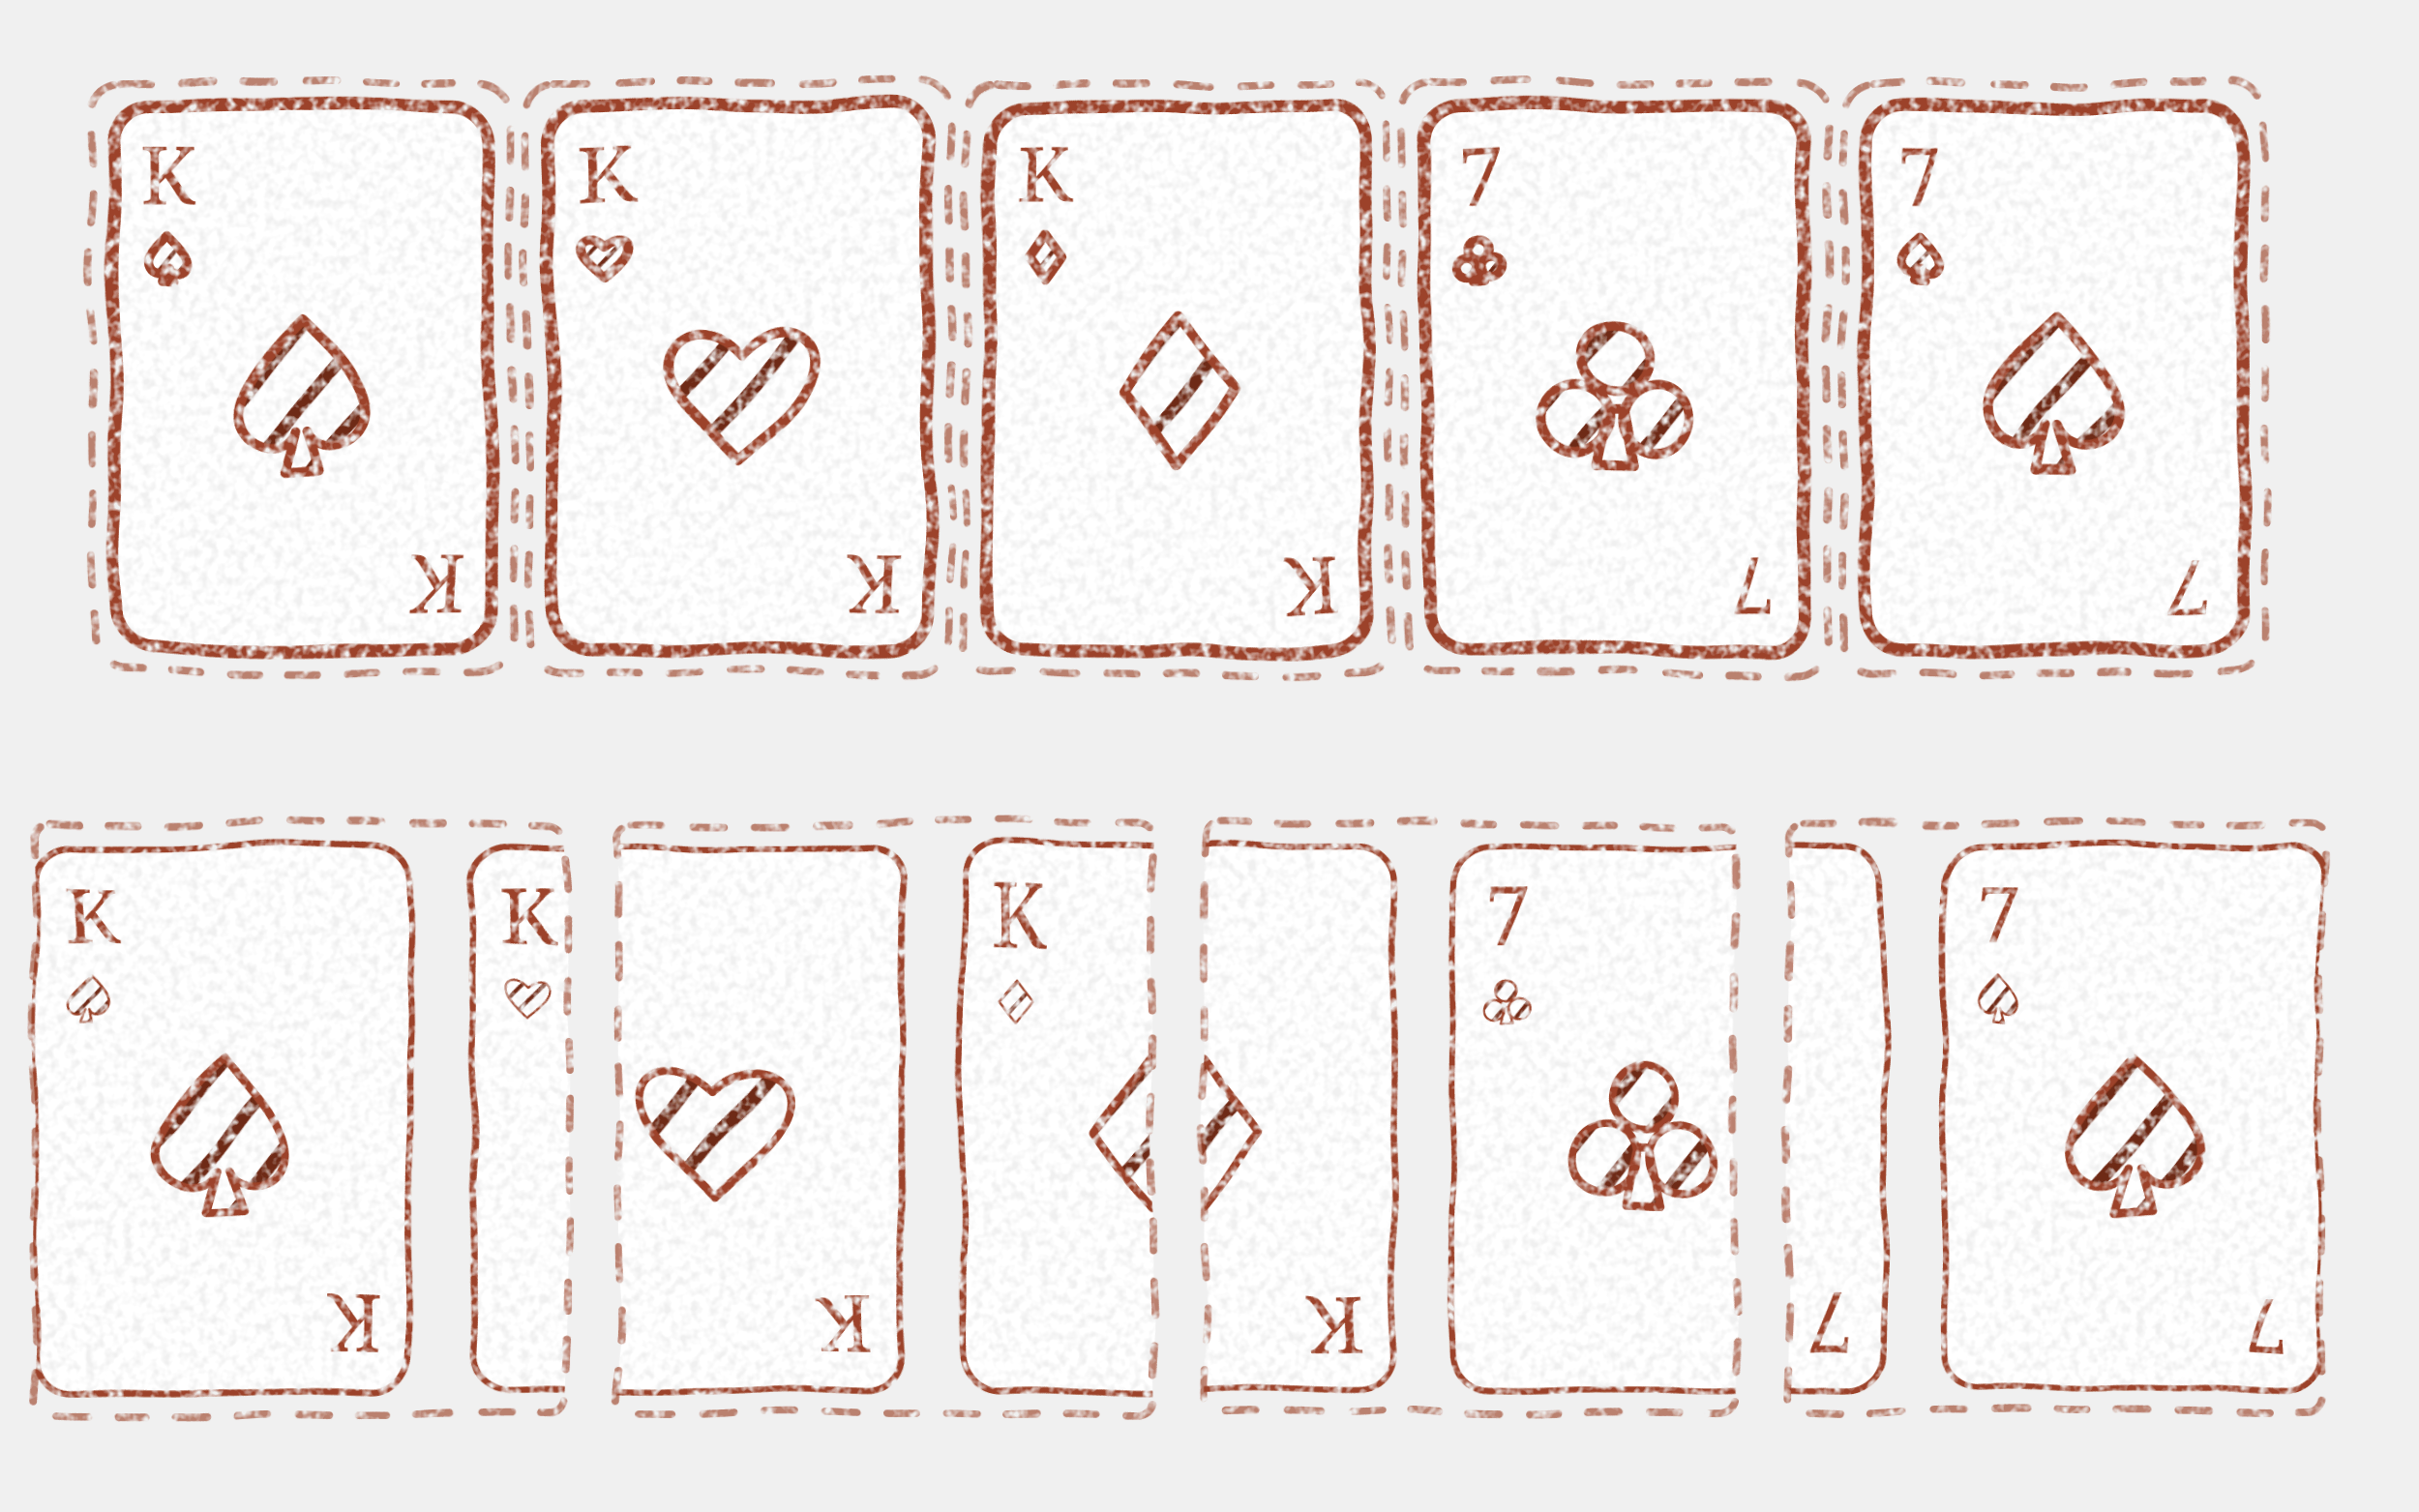
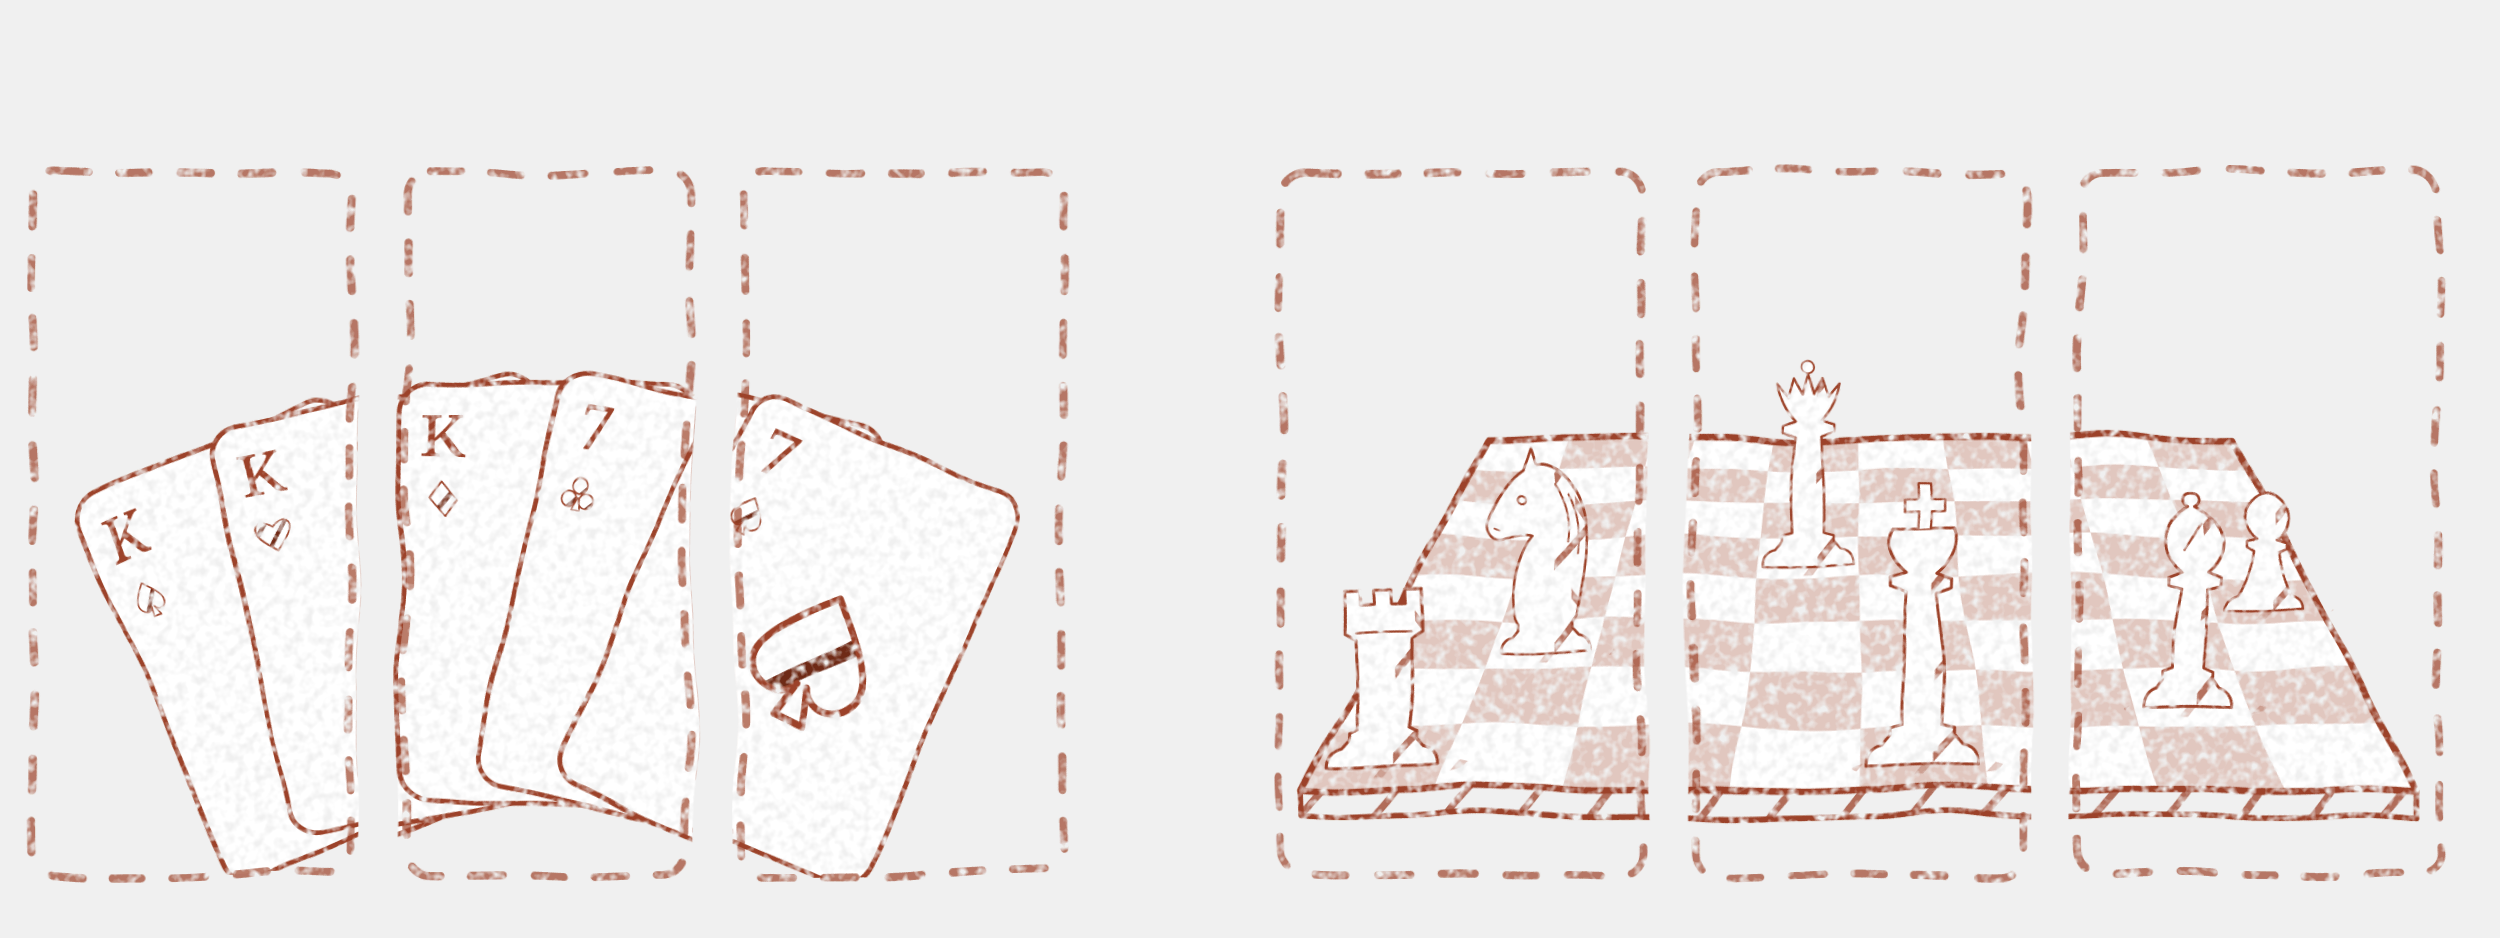
- <svg xmlns="http://www.w3.org/2000/svg" viewBox="0 0 320 200" role="img" aria-label="Sketch of a poker hand cut into chunks two ways: one card per piece, and in equal widths that cut through the cards">
+ <svg xmlns="http://www.w3.org/2000/svg" viewBox="0 0 320 120" role="img" aria-label="Sketch of a poker hand and a chessboard, each cut into three slices">
  <style>.ink path, .ink rect, .ink ellipse, .ink polygon, .ink circle { vector-effect: non-scaling-stroke; }</style>
  <defs>
    <filter id="crayon" x="-5%" y="-5%" width="110%" height="110%">
      <feTurbulence type="fractalNoise" baseFrequency="0.05" numOctaves="2" seed="4" result="wob" />
      <feDisplacementMap in="SourceGraphic" in2="wob" scale="2.2" xChannelSelector="R" yChannelSelector="G" result="moved" />
      <feTurbulence type="fractalNoise" baseFrequency="0.8" numOctaves="2" seed="9" result="grain" />
      <feColorMatrix in="grain" type="matrix" values="0 0 0 0 0  0 0 0 0 0  0 0 0 0 0  -3 0 0 0 2.3" result="tooth" />
      <feComposite in="moved" in2="tooth" operator="in" />
    </filter>
-     <pattern id="h-tight-48" width="4" height="4" patternUnits="userSpaceOnUse" patternTransform="rotate(40) scale(2.0833)">
+     <pattern id="h-tight-36" width="4" height="4" patternUnits="userSpaceOnUse" patternTransform="rotate(40) scale(2.7778)">
      <line x1="0" y1="0" x2="0" y2="4" stroke="#6e2a17" stroke-width="2.0" opacity="1.0" />
    </pattern>
-     <g id="row">
-       <g transform="translate(15.0 0) scale(0.48)">
-         <rect x="0" y="0" width="104" height="150" rx="10" fill="#fff" stroke-width="1.7" />
-         <text x="15" y="27" text-anchor="middle" font-family="Georgia, serif" font-size="22" fill="#9c4329" stroke="none">K</text>
-         <path d="M0 -12 C -9 -3, -13 2, -9 7 C -6 10, -2 9, -1 6 L -3 13 L 3 13 L 1 6 C 2 9, 6 10, 9 7 C 13 2, 9 -3, 0 -12 Z" transform="translate(15 42) scale(0.5)" fill="url(#h-tight-48)" stroke-width="1.2" />
-         <path d="M0 -12 C -9 -3, -13 2, -9 7 C -6 10, -2 9, -1 6 L -3 13 L 3 13 L 1 6 C 2 9, 6 10, 9 7 C 13 2, 9 -3, 0 -12 Z" transform="translate(52.0 79.0) scale(1.7)" fill="url(#h-tight-48)" stroke-width="1.3" />
-         <text x="89" y="138" text-anchor="middle" font-family="Georgia, serif" font-size="22" fill="#9c4329" stroke="none" transform="rotate(180 89 131)">K</text>
+     <g id="hand">
+       <g transform="translate(70 146) scale(0.36)">
+         <g transform="rotate(-24.0)">
+           <rect x="-52.0" y="-270" width="104" height="150" rx="10" fill="#fff" stroke-width="1.7" />
+           <text x="-37.0" y="-243" text-anchor="middle" font-family="Georgia, serif" font-size="22" fill="#9c4329" stroke="none">K</text>
+           <path d="M0 -12 C -9 -3, -13 2, -9 7 C -6 10, -2 9, -1 6 L -3 13 L 3 13 L 1 6 C 2 9, 6 10, 9 7 C 13 2, 9 -3, 0 -12 Z" transform="translate(-37.0 -228) scale(0.5)" fill="url(#h-tight-36)" stroke-width="1.2" />
+           <path d="M47.0 -262 L47.0 -128" stroke="#9c4329" stroke-width="3" opacity="0.18" />
+         </g>
+         <g transform="rotate(-12.0)">
+           <rect x="-52.0" y="-270" width="104" height="150" rx="10" fill="#fff" stroke-width="1.7" />
+           <text x="-37.0" y="-243" text-anchor="middle" font-family="Georgia, serif" font-size="22" fill="#9c4329" stroke="none">K</text>
+           <path d="M0 11 C -6 5, -12 0, -12 -5 C -12 -10, -6 -12, 0 -6 C 6 -12, 12 -10, 12 -5 C 12 0, 6 5, 0 11 Z" transform="translate(-37.0 -228) scale(0.5)" fill="url(#h-tight-36)" stroke-width="1.2" />
+           <path d="M47.0 -262 L47.0 -128" stroke="#9c4329" stroke-width="3" opacity="0.18" />
+         </g>
+         <g transform="rotate(0.0)">
+           <rect x="-52.0" y="-270" width="104" height="150" rx="10" fill="#fff" stroke-width="1.7" />
+           <text x="-37.0" y="-243" text-anchor="middle" font-family="Georgia, serif" font-size="22" fill="#9c4329" stroke="none">K</text>
+           <path d="M0 -12 L 9 0 L 0 12 L -9 0 Z" transform="translate(-37.0 -228) scale(0.5)" fill="url(#h-tight-36)" stroke-width="1.2" />
+           <path d="M47.0 -262 L47.0 -128" stroke="#9c4329" stroke-width="3" opacity="0.18" />
+         </g>
+         <g transform="rotate(12.0)">
+           <rect x="-52.0" y="-270" width="104" height="150" rx="10" fill="#fff" stroke-width="1.7" />
+           <text x="-37.0" y="-243" text-anchor="middle" font-family="Georgia, serif" font-size="22" fill="#9c4329" stroke="none">7</text>
+           <path d="M-1 3 L -3 12 L 3 12 L 1 3 Z M0 -11 a5.5 5.5 0 1 0 0.01 0 Z M-6.5 -1 a5.5 5.5 0 1 0 0.01 0 Z M6.5 -1 a5.5 5.5 0 1 0 0.01 0 Z" transform="translate(-37.0 -228) scale(0.5)" fill="url(#h-tight-36)" stroke-width="1.2" />
+           <path d="M47.0 -262 L47.0 -128" stroke="#9c4329" stroke-width="3" opacity="0.18" />
+         </g>
+         <g transform="rotate(24.0)">
+           <rect x="-52.0" y="-270" width="104" height="150" rx="10" fill="#fff" stroke-width="1.7" />
+           <text x="-37.0" y="-243" text-anchor="middle" font-family="Georgia, serif" font-size="22" fill="#9c4329" stroke="none">7</text>
+           <path d="M0 -12 C -9 -3, -13 2, -9 7 C -6 10, -2 9, -1 6 L -3 13 L 3 13 L 1 6 C 2 9, 6 10, 9 7 C 13 2, 9 -3, 0 -12 Z" transform="translate(-37.0 -228) scale(0.5)" fill="url(#h-tight-36)" stroke-width="1.2" />
+           <path d="M0 -12 C -9 -3, -13 2, -9 7 C -6 10, -2 9, -1 6 L -3 13 L 3 13 L 1 6 C 2 9, 6 10, 9 7 C 13 2, 9 -3, 0 -12 Z" transform="translate(4 -189.0) scale(1.9)" fill="url(#h-tight-36)" stroke-width="1.3" />
+         </g>
      </g>
-       <g transform="translate(72.92 0) scale(0.48)">
-         <rect x="0" y="0" width="104" height="150" rx="10" fill="#fff" stroke-width="1.7" />
-         <text x="15" y="27" text-anchor="middle" font-family="Georgia, serif" font-size="22" fill="#9c4329" stroke="none">K</text>
-         <path d="M0 11 C -6 5, -12 0, -12 -5 C -12 -10, -6 -12, 0 -6 C 6 -12, 12 -10, 12 -5 C 12 0, 6 5, 0 11 Z" transform="translate(15 42) scale(0.5)" fill="url(#h-tight-48)" stroke-width="1.2" />
-         <path d="M0 11 C -6 5, -12 0, -12 -5 C -12 -10, -6 -12, 0 -6 C 6 -12, 12 -10, 12 -5 C 12 0, 6 5, 0 11 Z" transform="translate(52.0 79.0) scale(1.7)" fill="url(#h-tight-48)" stroke-width="1.3" />
-         <text x="89" y="138" text-anchor="middle" font-family="Georgia, serif" font-size="22" fill="#9c4329" stroke="none" transform="rotate(180 89 131)">K</text>
-       </g>
-       <g transform="translate(130.84 0) scale(0.48)">
-         <rect x="0" y="0" width="104" height="150" rx="10" fill="#fff" stroke-width="1.7" />
-         <text x="15" y="27" text-anchor="middle" font-family="Georgia, serif" font-size="22" fill="#9c4329" stroke="none">K</text>
-         <path d="M0 -12 L 9 0 L 0 12 L -9 0 Z" transform="translate(15 42) scale(0.5)" fill="url(#h-tight-48)" stroke-width="1.2" />
-         <path d="M0 -12 L 9 0 L 0 12 L -9 0 Z" transform="translate(52.0 79.0) scale(1.7)" fill="url(#h-tight-48)" stroke-width="1.3" />
-         <text x="89" y="138" text-anchor="middle" font-family="Georgia, serif" font-size="22" fill="#9c4329" stroke="none" transform="rotate(180 89 131)">K</text>
-       </g>
-       <g transform="translate(188.76 0) scale(0.48)">
-         <rect x="0" y="0" width="104" height="150" rx="10" fill="#fff" stroke-width="1.7" />
-         <text x="15" y="27" text-anchor="middle" font-family="Georgia, serif" font-size="22" fill="#9c4329" stroke="none">7</text>
-         <path d="M-1 3 L -3 12 L 3 12 L 1 3 Z M0 -11 a5.5 5.5 0 1 0 0.01 0 Z M-6.5 -1 a5.5 5.5 0 1 0 0.01 0 Z M6.5 -1 a5.5 5.5 0 1 0 0.01 0 Z" transform="translate(15 42) scale(0.5)" fill="url(#h-tight-48)" stroke-width="1.2" />
-         <path d="M-1 3 L -3 12 L 3 12 L 1 3 Z M0 -11 a5.5 5.5 0 1 0 0.01 0 Z M-6.5 -1 a5.5 5.5 0 1 0 0.01 0 Z M6.5 -1 a5.5 5.5 0 1 0 0.01 0 Z" transform="translate(52.0 79.0) scale(1.7)" fill="url(#h-tight-48)" stroke-width="1.3" />
-         <text x="89" y="138" text-anchor="middle" font-family="Georgia, serif" font-size="22" fill="#9c4329" stroke="none" transform="rotate(180 89 131)">7</text>
-       </g>
-       <g transform="translate(246.68 0) scale(0.48)">
-         <rect x="0" y="0" width="104" height="150" rx="10" fill="#fff" stroke-width="1.7" />
-         <text x="15" y="27" text-anchor="middle" font-family="Georgia, serif" font-size="22" fill="#9c4329" stroke="none">7</text>
-         <path d="M0 -12 C -9 -3, -13 2, -9 7 C -6 10, -2 9, -1 6 L -3 13 L 3 13 L 1 6 C 2 9, 6 10, 9 7 C 13 2, 9 -3, 0 -12 Z" transform="translate(15 42) scale(0.5)" fill="url(#h-tight-48)" stroke-width="1.2" />
-         <path d="M0 -12 C -9 -3, -13 2, -9 7 C -6 10, -2 9, -1 6 L -3 13 L 3 13 L 1 6 C 2 9, 6 10, 9 7 C 13 2, 9 -3, 0 -12 Z" transform="translate(52.0 79.0) scale(1.7)" fill="url(#h-tight-48)" stroke-width="1.3" />
-         <text x="89" y="138" text-anchor="middle" font-family="Georgia, serif" font-size="22" fill="#9c4329" stroke="none" transform="rotate(180 89 131)">7</text>
+     </g>
+     <pattern id="h-light-56" width="7" height="7" patternUnits="userSpaceOnUse" patternTransform="rotate(40) scale(1.7857)">
+       <line x1="0" y1="0" x2="0" y2="7" stroke="#9c4329" stroke-width="1.8" opacity="0.75" />
+     </pattern>
+     <pattern id="h-light-18" width="7" height="7" patternUnits="userSpaceOnUse" patternTransform="rotate(40) scale(5.5963)">
+       <line x1="0" y1="0" x2="0" y2="7" stroke="#9c4329" stroke-width="1.8" opacity="0.75" />
+     </pattern>
+     <pattern id="h-cross-18" width="7" height="7" patternUnits="userSpaceOnUse" patternTransform="rotate(-35) scale(5.5963)">
+       <line x1="0" y1="0" x2="0" y2="7" stroke="#9c4329" stroke-width="1.6" opacity="0.6" />
+     </pattern>
+     <pattern id="h-light-19" width="7" height="7" patternUnits="userSpaceOnUse" patternTransform="rotate(40) scale(5.3009)">
+       <line x1="0" y1="0" x2="0" y2="7" stroke="#9c4329" stroke-width="1.8" opacity="0.75" />
+     </pattern>
+     <pattern id="h-cross-19" width="7" height="7" patternUnits="userSpaceOnUse" patternTransform="rotate(-35) scale(5.3009)">
+       <line x1="0" y1="0" x2="0" y2="7" stroke="#9c4329" stroke-width="1.6" opacity="0.6" />
+     </pattern>
+     <pattern id="h-light-20" width="7" height="7" patternUnits="userSpaceOnUse" patternTransform="rotate(40) scale(5.0056)">
+       <line x1="0" y1="0" x2="0" y2="7" stroke="#9c4329" stroke-width="1.8" opacity="0.75" />
+     </pattern>
+     <pattern id="h-cross-20" width="7" height="7" patternUnits="userSpaceOnUse" patternTransform="rotate(-35) scale(5.0056)">
+       <line x1="0" y1="0" x2="0" y2="7" stroke="#9c4329" stroke-width="1.6" opacity="0.6" />
+     </pattern>
+     <pattern id="h-light-21" width="7" height="7" patternUnits="userSpaceOnUse" patternTransform="rotate(40) scale(4.7104)">
+       <line x1="0" y1="0" x2="0" y2="7" stroke="#9c4329" stroke-width="1.8" opacity="0.75" />
+     </pattern>
+     <pattern id="h-cross-21" width="7" height="7" patternUnits="userSpaceOnUse" patternTransform="rotate(-35) scale(4.7104)">
+       <line x1="0" y1="0" x2="0" y2="7" stroke="#9c4329" stroke-width="1.6" opacity="0.6" />
+     </pattern>
+     <pattern id="h-light-23" width="7" height="7" patternUnits="userSpaceOnUse" patternTransform="rotate(40) scale(4.4153)">
+       <line x1="0" y1="0" x2="0" y2="7" stroke="#9c4329" stroke-width="1.8" opacity="0.75" />
+     </pattern>
+     <pattern id="h-cross-23" width="7" height="7" patternUnits="userSpaceOnUse" patternTransform="rotate(-35) scale(4.4153)">
+       <line x1="0" y1="0" x2="0" y2="7" stroke="#9c4329" stroke-width="1.6" opacity="0.6" />
+     </pattern>
+     <g id="chess">
+       <g transform="translate(238 101) scale(0.56)">
+         <path d="M-118 0 L-118 6 L118 6 L118 0" fill="url(#h-light-56)" stroke-width="1.3" />
+         <path d="M-118 0 L118 0 L76 -80 L-76 -80 Z" fill="#fff" stroke-width="1.5" />
+         <path d="M-118.0 -0.0 L-88.5 -0.0 L-82.8 -14.5 L-110.4 -14.5 Z M-59.0 -0.0 L-29.5 -0.0 L-27.6 -14.5 L-55.2 -14.5 Z M0.0 -0.0 L29.5 -0.0 L27.6 -14.5 L0.0 -14.5 Z M59.0 -0.0 L88.5 -0.0 L82.8 -14.5 L55.2 -14.5 Z M-82.8 -14.5 L-55.2 -14.5 L-51.8 -27.3 L-77.8 -27.3 Z M-27.6 -14.5 L0.0 -14.5 L0.0 -27.3 L-25.9 -27.3 Z M27.6 -14.5 L55.2 -14.5 L51.8 -27.3 L25.9 -27.3 Z M82.8 -14.5 L110.4 -14.5 L103.7 -27.3 L77.8 -27.3 Z M-103.7 -27.3 L-77.8 -27.3 L-73.3 -38.5 L-97.8 -38.5 Z M-51.8 -27.3 L-25.9 -27.3 L-24.4 -38.5 L-48.9 -38.5 Z M0.0 -27.3 L25.9 -27.3 L24.4 -38.5 L0.0 -38.5 Z M51.8 -27.3 L77.8 -27.3 L73.3 -38.5 L48.9 -38.5 Z M-73.3 -38.5 L-48.9 -38.5 L-46.2 -48.6 L-69.4 -48.6 Z M-24.4 -38.5 L0.0 -38.5 L0.0 -48.6 L-23.1 -48.6 Z M24.4 -38.5 L48.9 -38.5 L46.2 -48.6 L23.1 -48.6 Z M73.3 -38.5 L97.8 -38.5 L92.5 -48.6 L69.4 -48.6 Z M-92.5 -48.6 L-69.4 -48.6 L-65.8 -57.7 L-87.7 -57.7 Z M-46.2 -48.6 L-23.1 -48.6 L-21.9 -57.7 L-43.9 -57.7 Z M0.0 -48.6 L23.1 -48.6 L21.9 -57.7 L0.0 -57.7 Z M46.2 -48.6 L69.4 -48.6 L65.8 -57.7 L43.9 -57.7 Z M-65.8 -57.7 L-43.9 -57.7 L-41.7 -65.8 L-62.6 -65.8 Z M-21.9 -57.7 L0.0 -57.7 L0.0 -65.8 L-20.9 -65.8 Z M21.9 -57.7 L43.9 -57.7 L41.7 -65.8 L20.9 -65.8 Z M65.8 -57.7 L87.7 -57.7 L83.4 -65.8 L62.6 -65.8 Z M-83.4 -65.8 L-62.6 -65.8 L-59.7 -73.2 L-79.5 -73.2 Z M-41.7 -65.8 L-20.9 -65.8 L-19.9 -73.2 L-39.8 -73.2 Z M0.0 -65.8 L20.9 -65.8 L19.9 -73.2 L0.0 -73.2 Z M41.7 -65.8 L62.6 -65.8 L59.7 -73.2 L39.8 -73.2 Z M-59.7 -73.2 L-39.8 -73.2 L-38.0 -80.0 L-57.0 -80.0 Z M-19.9 -73.2 L0.0 -73.2 L0.0 -80.0 L-19.0 -80.0 Z M19.9 -73.2 L39.8 -73.2 L38.0 -80.0 L19.0 -80.0 Z M59.7 -73.2 L79.5 -73.2 L76.0 -80.0 L57.0 -80.0 Z" stroke="none" fill="#9c4329" fill-opacity="0.3" />
+         <g transform="translate(-11.3 -51.2) scale(0.319)">
+           <clipPath id="clip4">
+             <path d="M -32 0 L 32 0 C 32 -8, 28 -11, 23 -12 L 18 -18 L 18 -22 L 11 -24 C 12 -55, 10 -80, 9 -94 L 18 -97 L 18 -102 L 9 -105 C 16 -112, 20 -120, 22 -130 L 14 -121 L 10 -134 L 4 -123 L 0 -137 L -4 -123 L -10 -134 L -14 -121 L -22 -130 C -20 -120, -16 -112, -9 -105 L -18 -102 L -18 -97 L -9 -94 C -10 -80, -12 -55, -11 -24 L -18 -22 L -18 -18 L -23 -12 C -28 -11, -32 -8, -32 0 Z" />
+           </clipPath>
+           <ellipse cx="4" cy="1" rx="44" ry="5" fill="url(#h-light-18)" stroke="none" opacity="0.4" />
+           <path d="M -32 0 L 32 0 C 32 -8, 28 -11, 23 -12 L 18 -18 L 18 -22 L 11 -24 C 12 -55, 10 -80, 9 -94 L 18 -97 L 18 -102 L 9 -105 C 16 -112, 20 -120, 22 -130 L 14 -121 L 10 -134 L 4 -123 L 0 -137 L -4 -123 L -10 -134 L -14 -121 L -22 -130 C -20 -120, -16 -112, -9 -105 L -18 -102 L -18 -97 L -9 -94 C -10 -80, -12 -55, -11 -24 L -18 -22 L -18 -18 L -23 -12 C -28 -11, -32 -8, -32 0 Z" fill="#fff" stroke="none" />
+           <rect x="6" y="-170" width="40" height="175" fill="url(#h-light-18)" clip-path="url(#clip4)" stroke="none" />
+           <rect x="18" y="-170" width="30" height="175" fill="url(#h-cross-18)" clip-path="url(#clip4)" stroke="none" />
+           <path d="M -32 0 L 32 0 C 32 -8, 28 -11, 23 -12 L 18 -18 L 18 -22 L 11 -24 C 12 -55, 10 -80, 9 -94 L 18 -97 L 18 -102 L 9 -105 C 16 -112, 20 -120, 22 -130 L 14 -121 L 10 -134 L 4 -123 L 0 -137 L -4 -123 L -10 -134 L -14 -121 L -22 -130 C -20 -120, -16 -112, -9 -105 L -18 -102 L -18 -97 L -9 -94 C -10 -80, -12 -55, -11 -24 L -18 -22 L -18 -18 L -23 -12 C -28 -11, -32 -8, -32 0 Z" stroke-width="1.7" />
+           <path d="M 0 -137 m -4.5 -5 a 4.5 4.5 0 1 0 9 0 a 4.5 4.5 0 1 0 -9 0" stroke-width="1.3" fill="#fff" />
+         </g>
+         <g transform="translate(83.2 -41.6) scale(0.337)">
+           <clipPath id="clip5">
+             <path d="M -26 0 L 26 0 C 26 -6, 22 -9, 18 -10 C 14 -18, 10 -30, 9 -40 L 14 -42 L 14 -46 L 7 -48 C 14 -52, 16 -60, 14 -66 C 11 -74, 4 -78, 0 -78 C -4 -78, -11 -74, -14 -66 C -16 -60, -14 -52, -7 -48 L -14 -46 L -14 -42 L -9 -40 C -10 -30, -14 -18, -18 -10 C -22 -9, -26 -6, -26 0 Z" />
+           </clipPath>
+           <ellipse cx="4" cy="1" rx="44" ry="5" fill="url(#h-light-19)" stroke="none" opacity="0.4" />
+           <path d="M -26 0 L 26 0 C 26 -6, 22 -9, 18 -10 C 14 -18, 10 -30, 9 -40 L 14 -42 L 14 -46 L 7 -48 C 14 -52, 16 -60, 14 -66 C 11 -74, 4 -78, 0 -78 C -4 -78, -11 -74, -14 -66 C -16 -60, -14 -52, -7 -48 L -14 -46 L -14 -42 L -9 -40 C -10 -30, -14 -18, -18 -10 C -22 -9, -26 -6, -26 0 Z" fill="#fff" stroke="none" />
+           <rect x="6" y="-170" width="40" height="175" fill="url(#h-light-19)" clip-path="url(#clip5)" stroke="none" />
+           <rect x="18" y="-170" width="30" height="175" fill="url(#h-cross-19)" clip-path="url(#clip5)" stroke="none" />
+           <path d="M -26 0 L 26 0 C 26 -6, 22 -9, 18 -10 C 14 -18, 10 -30, 9 -40 L 14 -42 L 14 -46 L 7 -48 C 14 -52, 16 -60, 14 -66 C 11 -74, 4 -78, 0 -78 C -4 -78, -11 -74, -14 -66 C -16 -60, -14 -52, -7 -48 L -14 -46 L -14 -42 L -9 -40 C -10 -30, -14 -18, -18 -10 C -22 -9, -26 -6, -26 0 Z" stroke-width="1.7" />
+         </g>
+         <g transform="translate(-63.0 -30.9) scale(0.357)">
+           <clipPath id="clip6">
+             <path d="M -30 0 L 30 0 C 30 -7, 26 -10, 22 -11 L 18 -16 L 18 -20 L 21 -24 C 27 -50, 30 -80, 22 -100 C 16 -114, 5 -123, -5 -122 L -8 -132 L -13 -119 C -23 -113, -32 -99, -37 -87 C -40 -80, -35 -73, -28 -75 C -22 -77, -15 -80, -9 -78 C -17 -66, -23 -46, -20 -24 L -18 -20 L -18 -16 L -22 -11 C -26 -10, -30 -7, -30 0 Z" />
+           </clipPath>
+           <ellipse cx="4" cy="1" rx="44" ry="5" fill="url(#h-light-20)" stroke="none" opacity="0.4" />
+           <path d="M -30 0 L 30 0 C 30 -7, 26 -10, 22 -11 L 18 -16 L 18 -20 L 21 -24 C 27 -50, 30 -80, 22 -100 C 16 -114, 5 -123, -5 -122 L -8 -132 L -13 -119 C -23 -113, -32 -99, -37 -87 C -40 -80, -35 -73, -28 -75 C -22 -77, -15 -80, -9 -78 C -17 -66, -23 -46, -20 -24 L -18 -20 L -18 -16 L -22 -11 C -26 -10, -30 -7, -30 0 Z" fill="#fff" stroke="none" />
+           <rect x="6" y="-170" width="40" height="175" fill="url(#h-light-20)" clip-path="url(#clip6)" stroke="none" />
+           <rect x="18" y="-170" width="30" height="175" fill="url(#h-cross-20)" clip-path="url(#clip6)" stroke="none" />
+           <path d="M -30 0 L 30 0 C 30 -7, 26 -10, 22 -11 L 18 -16 L 18 -20 L 21 -24 C 27 -50, 30 -80, 22 -100 C 16 -114, 5 -123, -5 -122 L -8 -132 L -13 -119 C -23 -113, -32 -99, -37 -87 C -40 -80, -35 -73, -28 -75 C -22 -77, -15 -80, -9 -78 C -17 -66, -23 -46, -20 -24 L -18 -20 L -18 -16 L -22 -11 C -26 -10, -30 -7, -30 0 Z" stroke-width="1.7" />
+           <path d="M 14 -104 C 20 -92, 22 -80, 21 -66 M 6 -110 C 13 -98, 15 -86, 14 -74 M -15 -101 m -2.5 0 a 2.5 2.5 0 1 0 5 0 a 2.5 2.5 0 1 0 -5 0 M -33 -82 l 3 1" stroke-width="1.3" fill="none" />
+         </g>
+         <g transform="translate(66.9 -18.9) scale(0.379)">
+           <clipPath id="clip7">
+             <path d="M -28 0 L 28 0 C 28 -7, 24 -10, 20 -11 L 16 -16 L 16 -20 L 10 -22 C 11 -45, 9 -62, 8 -72 L 16 -74 L 16 -79 L 8 -82 C 18 -90, 20 -102, 12 -112 C 8 -116, 4 -119, 2 -120 C 6 -122, 6 -128, 0 -128 C -6 -128, -6 -122, -2 -120 C -4 -119, -8 -116, -12 -112 C -20 -102, -18 -90, -8 -82 L -16 -79 L -16 -74 L -8 -72 C -9 -62, -11 -45, -10 -22 L -16 -20 L -16 -16 L -20 -11 C -24 -10, -28 -7, -28 0 Z" />
+           </clipPath>
+           <ellipse cx="4" cy="1" rx="44" ry="5" fill="url(#h-light-21)" stroke="none" opacity="0.4" />
+           <path d="M -28 0 L 28 0 C 28 -7, 24 -10, 20 -11 L 16 -16 L 16 -20 L 10 -22 C 11 -45, 9 -62, 8 -72 L 16 -74 L 16 -79 L 8 -82 C 18 -90, 20 -102, 12 -112 C 8 -116, 4 -119, 2 -120 C 6 -122, 6 -128, 0 -128 C -6 -128, -6 -122, -2 -120 C -4 -119, -8 -116, -12 -112 C -20 -102, -18 -90, -8 -82 L -16 -79 L -16 -74 L -8 -72 C -9 -62, -11 -45, -10 -22 L -16 -20 L -16 -16 L -20 -11 C -24 -10, -28 -7, -28 0 Z" fill="#fff" stroke="none" />
+           <rect x="6" y="-170" width="40" height="175" fill="url(#h-light-21)" clip-path="url(#clip7)" stroke="none" />
+           <rect x="18" y="-170" width="30" height="175" fill="url(#h-cross-21)" clip-path="url(#clip7)" stroke="none" />
+           <path d="M -28 0 L 28 0 C 28 -7, 24 -10, 20 -11 L 16 -16 L 16 -20 L 10 -22 C 11 -45, 9 -62, 8 -72 L 16 -74 L 16 -79 L 8 -82 C 18 -90, 20 -102, 12 -112 C 8 -116, 4 -119, 2 -120 C 6 -122, 6 -128, 0 -128 C -6 -128, -6 -122, -2 -120 C -4 -119, -8 -116, -12 -112 C -20 -102, -18 -90, -8 -82 L -16 -79 L -16 -74 L -8 -72 C -9 -62, -11 -45, -10 -22 L -16 -20 L -16 -16 L -20 -11 C -24 -10, -28 -7, -28 0 Z" stroke-width="1.7" />
+           <path d="M 5 -110 L -6 -95" stroke-width="1.3" fill="none" />
+         </g>
+         <g transform="translate(-99.9 -5.3) scale(0.404)">
+           <clipPath id="clip8">
+             <path d="M -30 0 L 30 0 C 30 -7, 26 -10, 22 -11 L 18 -16 L 18 -20 L 14 -22 L 16 -72 L 22 -76 L 22 -100 L 13 -100 L 13 -92 L 5 -92 L 5 -100 L -5 -100 L -5 -92 L -13 -92 L -13 -100 L -22 -100 L -22 -76 L -16 -72 L -14 -22 L -18 -20 L -18 -16 L -22 -11 C -26 -10, -30 -7, -30 0 Z" />
+           </clipPath>
+           <ellipse cx="4" cy="1" rx="44" ry="5" fill="url(#h-light-23)" stroke="none" opacity="0.4" />
+           <path d="M -30 0 L 30 0 C 30 -7, 26 -10, 22 -11 L 18 -16 L 18 -20 L 14 -22 L 16 -72 L 22 -76 L 22 -100 L 13 -100 L 13 -92 L 5 -92 L 5 -100 L -5 -100 L -5 -92 L -13 -92 L -13 -100 L -22 -100 L -22 -76 L -16 -72 L -14 -22 L -18 -20 L -18 -16 L -22 -11 C -26 -10, -30 -7, -30 0 Z" fill="#fff" stroke="none" />
+           <rect x="6" y="-170" width="40" height="175" fill="url(#h-light-23)" clip-path="url(#clip8)" stroke="none" />
+           <rect x="18" y="-170" width="30" height="175" fill="url(#h-cross-23)" clip-path="url(#clip8)" stroke="none" />
+           <path d="M -30 0 L 30 0 C 30 -7, 26 -10, 22 -11 L 18 -16 L 18 -20 L 14 -22 L 16 -72 L 22 -76 L 22 -100 L 13 -100 L 13 -92 L 5 -92 L 5 -100 L -5 -100 L -5 -92 L -13 -92 L -13 -100 L -22 -100 L -22 -76 L -16 -72 L -14 -22 L -18 -20 L -18 -16 L -22 -11 C -26 -10, -30 -7, -30 0 Z" stroke-width="1.7" />
+           <path d="M -16 -76 L 16 -76" stroke-width="1.3" fill="none" />
+         </g>
+         <g transform="translate(14.3 -5.3) scale(0.404)">
+           <clipPath id="clip9">
+             <path d="M -32 0 L 32 0 C 32 -8, 28 -11, 23 -12 L 18 -18 L 18 -22 L 11 -24 C 12 -55, 10 -82, 9 -98 L 18 -101 L 18 -106 L 9 -109 C 18 -116, 21 -126, 17 -134 L -17 -134 C -21 -126, -18 -116, -9 -109 L -18 -106 L -18 -101 L -9 -98 C -10 -82, -12 -55, -11 -24 L -18 -22 L -18 -18 L -23 -12 C -28 -11, -32 -8, -32 0 Z" />
+           </clipPath>
+           <ellipse cx="4" cy="1" rx="44" ry="5" fill="url(#h-light-23)" stroke="none" opacity="0.4" />
+           <path d="M -32 0 L 32 0 C 32 -8, 28 -11, 23 -12 L 18 -18 L 18 -22 L 11 -24 C 12 -55, 10 -82, 9 -98 L 18 -101 L 18 -106 L 9 -109 C 18 -116, 21 -126, 17 -134 L -17 -134 C -21 -126, -18 -116, -9 -109 L -18 -106 L -18 -101 L -9 -98 C -10 -82, -12 -55, -11 -24 L -18 -22 L -18 -18 L -23 -12 C -28 -11, -32 -8, -32 0 Z" fill="#fff" stroke="none" />
+           <rect x="6" y="-170" width="40" height="175" fill="url(#h-light-23)" clip-path="url(#clip9)" stroke="none" />
+           <rect x="18" y="-170" width="30" height="175" fill="url(#h-cross-23)" clip-path="url(#clip9)" stroke="none" />
+           <path d="M -32 0 L 32 0 C 32 -8, 28 -11, 23 -12 L 18 -18 L 18 -22 L 11 -24 C 12 -55, 10 -82, 9 -98 L 18 -101 L 18 -106 L 9 -109 C 18 -116, 21 -126, 17 -134 L -17 -134 C -21 -126, -18 -116, -9 -109 L -18 -106 L -18 -101 L -9 -98 C -10 -82, -12 -55, -11 -24 L -18 -22 L -18 -18 L -23 -12 C -28 -11, -32 -8, -32 0 Z" stroke-width="1.7" />
+           <path d="M -3.5 -134 L -3.5 -144 L -11 -144 L -11 -151 L -3.5 -151 L -3.5 -160 L 3.5 -160 L 3.5 -151 L 11 -151 L 11 -144 L 3.5 -144 L 3.5 -134" stroke-width="1.3" fill="#fff" />
+         </g>
      </g>
    </g>
  </defs>
  <g class="ink" filter="url(#crayon)" fill="none" stroke="#9c4329" stroke-linecap="round" stroke-linejoin="round">
-     <g transform="translate(15.0 14) scale(0.48)">
-       <rect x="0" y="0" width="104" height="150" rx="10" fill="#fff" stroke-width="1.7" />
-       <text x="15" y="27" text-anchor="middle" font-family="Georgia, serif" font-size="22" fill="#9c4329" stroke="none">K</text>
-       <path d="M0 -12 C -9 -3, -13 2, -9 7 C -6 10, -2 9, -1 6 L -3 13 L 3 13 L 1 6 C 2 9, 6 10, 9 7 C 13 2, 9 -3, 0 -12 Z" transform="translate(15 42) scale(0.5)" fill="url(#h-tight-48)" stroke-width="1.2" />
-       <path d="M0 -12 C -9 -3, -13 2, -9 7 C -6 10, -2 9, -1 6 L -3 13 L 3 13 L 1 6 C 2 9, 6 10, 9 7 C 13 2, 9 -3, 0 -12 Z" transform="translate(52.0 79.0) scale(1.7)" fill="url(#h-tight-48)" stroke-width="1.3" />
-       <text x="89" y="138" text-anchor="middle" font-family="Georgia, serif" font-size="22" fill="#9c4329" stroke="none" transform="rotate(180 89 131)">K</text>
+     <clipPath id="slice1">
+       <rect x="8.0" y="22" width="43.0" height="90.0" />
+     </clipPath>
+     <g transform="translate(-5 0)">
+       <use href="#hand" clip-path="url(#slice1)" />
+       <rect x="9.0" y="22.0" width="41.0" height="90.0" rx="3" stroke-width="1" stroke-dasharray="4 4" opacity="0.7" transform="rotate(0.0 29.5 67.0)" />
    </g>
-     <rect x="12.0" y="11" width="55.9" height="78.0" rx="4" stroke-width="1" stroke-dasharray="4 4" opacity="0.65" />
-     <g transform="translate(72.92 14) scale(0.48)">
-       <rect x="0" y="0" width="104" height="150" rx="10" fill="#fff" stroke-width="1.7" />
-       <text x="15" y="27" text-anchor="middle" font-family="Georgia, serif" font-size="22" fill="#9c4329" stroke="none">K</text>
-       <path d="M0 11 C -6 5, -12 0, -12 -5 C -12 -10, -6 -12, 0 -6 C 6 -12, 12 -10, 12 -5 C 12 0, 6 5, 0 11 Z" transform="translate(15 42) scale(0.5)" fill="url(#h-tight-48)" stroke-width="1.2" />
-       <path d="M0 11 C -6 5, -12 0, -12 -5 C -12 -10, -6 -12, 0 -6 C 6 -12, 12 -10, 12 -5 C 12 0, 6 5, 0 11 Z" transform="translate(52.0 79.0) scale(1.7)" fill="url(#h-tight-48)" stroke-width="1.3" />
-       <text x="89" y="138" text-anchor="middle" font-family="Georgia, serif" font-size="22" fill="#9c4329" stroke="none" transform="rotate(180 89 131)">K</text>
+     <clipPath id="slice2">
+       <rect x="51.0" y="22" width="38.0" height="90.0" />
+     </clipPath>
+     <g transform="translate(0 0)">
+       <use href="#hand" clip-path="url(#slice2)" />
+       <rect x="52.0" y="22.0" width="36.0" height="90.0" rx="3" stroke-width="1" stroke-dasharray="4 4" opacity="0.7" transform="rotate(0.0 70.0 67.0)" />
    </g>
-     <rect x="69.9" y="11" width="55.9" height="78.0" rx="4" stroke-width="1" stroke-dasharray="4 4" opacity="0.65" />
-     <g transform="translate(130.84 14) scale(0.48)">
-       <rect x="0" y="0" width="104" height="150" rx="10" fill="#fff" stroke-width="1.7" />
-       <text x="15" y="27" text-anchor="middle" font-family="Georgia, serif" font-size="22" fill="#9c4329" stroke="none">K</text>
-       <path d="M0 -12 L 9 0 L 0 12 L -9 0 Z" transform="translate(15 42) scale(0.5)" fill="url(#h-tight-48)" stroke-width="1.2" />
-       <path d="M0 -12 L 9 0 L 0 12 L -9 0 Z" transform="translate(52.0 79.0) scale(1.7)" fill="url(#h-tight-48)" stroke-width="1.3" />
-       <text x="89" y="138" text-anchor="middle" font-family="Georgia, serif" font-size="22" fill="#9c4329" stroke="none" transform="rotate(180 89 131)">K</text>
+     <clipPath id="slice3">
+       <rect x="89.0" y="22" width="43.0" height="90.0" />
+     </clipPath>
+     <g transform="translate(5 0)">
+       <use href="#hand" clip-path="url(#slice3)" />
+       <rect x="90.0" y="22.0" width="41.0" height="90.0" rx="3" stroke-width="1" stroke-dasharray="4 4" opacity="0.7" transform="rotate(0.0 110.5 67.0)" />
    </g>
-     <rect x="127.8" y="11" width="55.9" height="78.0" rx="4" stroke-width="1" stroke-dasharray="4 4" opacity="0.65" />
-     <g transform="translate(188.76 14) scale(0.48)">
-       <rect x="0" y="0" width="104" height="150" rx="10" fill="#fff" stroke-width="1.7" />
-       <text x="15" y="27" text-anchor="middle" font-family="Georgia, serif" font-size="22" fill="#9c4329" stroke="none">7</text>
-       <path d="M-1 3 L -3 12 L 3 12 L 1 3 Z M0 -11 a5.5 5.5 0 1 0 0.01 0 Z M-6.5 -1 a5.5 5.5 0 1 0 0.01 0 Z M6.5 -1 a5.5 5.5 0 1 0 0.01 0 Z" transform="translate(15 42) scale(0.5)" fill="url(#h-tight-48)" stroke-width="1.2" />
-       <path d="M-1 3 L -3 12 L 3 12 L 1 3 Z M0 -11 a5.5 5.5 0 1 0 0.01 0 Z M-6.5 -1 a5.5 5.5 0 1 0 0.01 0 Z M6.5 -1 a5.5 5.5 0 1 0 0.01 0 Z" transform="translate(52.0 79.0) scale(1.7)" fill="url(#h-tight-48)" stroke-width="1.3" />
-       <text x="89" y="138" text-anchor="middle" font-family="Georgia, serif" font-size="22" fill="#9c4329" stroke="none" transform="rotate(180 89 131)">7</text>
+     <clipPath id="slice10">
+       <rect x="167.9" y="22" width="48.1" height="90.0" />
+     </clipPath>
+     <g transform="translate(-5 0)">
+       <use href="#chess" clip-path="url(#slice10)" />
+       <rect x="168.9" y="22.0" width="46.1" height="90.0" rx="3" stroke-width="1" stroke-dasharray="4 4" opacity="0.7" transform="rotate(0.0 192.0 67.0)" />
    </g>
-     <rect x="185.8" y="11" width="55.9" height="78.0" rx="4" stroke-width="1" stroke-dasharray="4 4" opacity="0.65" />
-     <g transform="translate(246.68 14) scale(0.48)">
-       <rect x="0" y="0" width="104" height="150" rx="10" fill="#fff" stroke-width="1.7" />
-       <text x="15" y="27" text-anchor="middle" font-family="Georgia, serif" font-size="22" fill="#9c4329" stroke="none">7</text>
-       <path d="M0 -12 C -9 -3, -13 2, -9 7 C -6 10, -2 9, -1 6 L -3 13 L 3 13 L 1 6 C 2 9, 6 10, 9 7 C 13 2, 9 -3, 0 -12 Z" transform="translate(15 42) scale(0.5)" fill="url(#h-tight-48)" stroke-width="1.2" />
-       <path d="M0 -12 C -9 -3, -13 2, -9 7 C -6 10, -2 9, -1 6 L -3 13 L 3 13 L 1 6 C 2 9, 6 10, 9 7 C 13 2, 9 -3, 0 -12 Z" transform="translate(52.0 79.0) scale(1.7)" fill="url(#h-tight-48)" stroke-width="1.3" />
-       <text x="89" y="138" text-anchor="middle" font-family="Georgia, serif" font-size="22" fill="#9c4329" stroke="none" transform="rotate(180 89 131)">7</text>
+     <clipPath id="slice11">
+       <rect x="216.0" y="22" width="44.0" height="90.0" />
+     </clipPath>
+     <g transform="translate(0 0)">
+       <use href="#chess" clip-path="url(#slice11)" />
+       <rect x="217.0" y="22.0" width="42.0" height="90.0" rx="3" stroke-width="1" stroke-dasharray="4 4" opacity="0.7" transform="rotate(0.0 238.0 67.0)" />
    </g>
-     <rect x="243.7" y="11" width="55.9" height="78.0" rx="4" stroke-width="1" stroke-dasharray="4 4" opacity="0.65" />
-     <clipPath id="cut1">
-       <rect x="15.0" y="-4" width="70.4" height="80.0" />
+     <clipPath id="slice12">
+       <rect x="260.0" y="22" width="48.1" height="90.0" />
    </clipPath>
-     <g transform="translate(-10.5 112)">
-       <use href="#row" clip-path="url(#cut1)" />
-       <rect x="15.0" y="-3" width="70.4" height="78.0" rx="2" stroke-width="1" stroke-dasharray="4 4" opacity="0.65" />
-     </g>
-     <clipPath id="cut2">
-       <rect x="85.4" y="-4" width="70.4" height="80.0" />
-     </clipPath>
-     <g transform="translate(-3.5 112)">
-       <use href="#row" clip-path="url(#cut2)" />
-       <rect x="85.4" y="-3" width="70.4" height="78.0" rx="2" stroke-width="1" stroke-dasharray="4 4" opacity="0.65" />
-     </g>
-     <clipPath id="cut3">
-       <rect x="155.8" y="-4" width="70.4" height="80.0" />
-     </clipPath>
-     <g transform="translate(3.5 112)">
-       <use href="#row" clip-path="url(#cut3)" />
-       <rect x="155.8" y="-3" width="70.4" height="78.0" rx="2" stroke-width="1" stroke-dasharray="4 4" opacity="0.65" />
-     </g>
-     <clipPath id="cut4">
-       <rect x="226.2" y="-4" width="70.4" height="80.0" />
-     </clipPath>
-     <g transform="translate(10.5 112)">
-       <use href="#row" clip-path="url(#cut4)" />
-       <rect x="226.2" y="-3" width="70.4" height="78.0" rx="2" stroke-width="1" stroke-dasharray="4 4" opacity="0.65" />
+     <g transform="translate(5 0)">
+       <use href="#chess" clip-path="url(#slice12)" />
+       <rect x="261.0" y="22.0" width="46.1" height="90.0" rx="3" stroke-width="1" stroke-dasharray="4 4" opacity="0.7" transform="rotate(0.0 284.0 67.0)" />
    </g>
  </g>
</svg>
